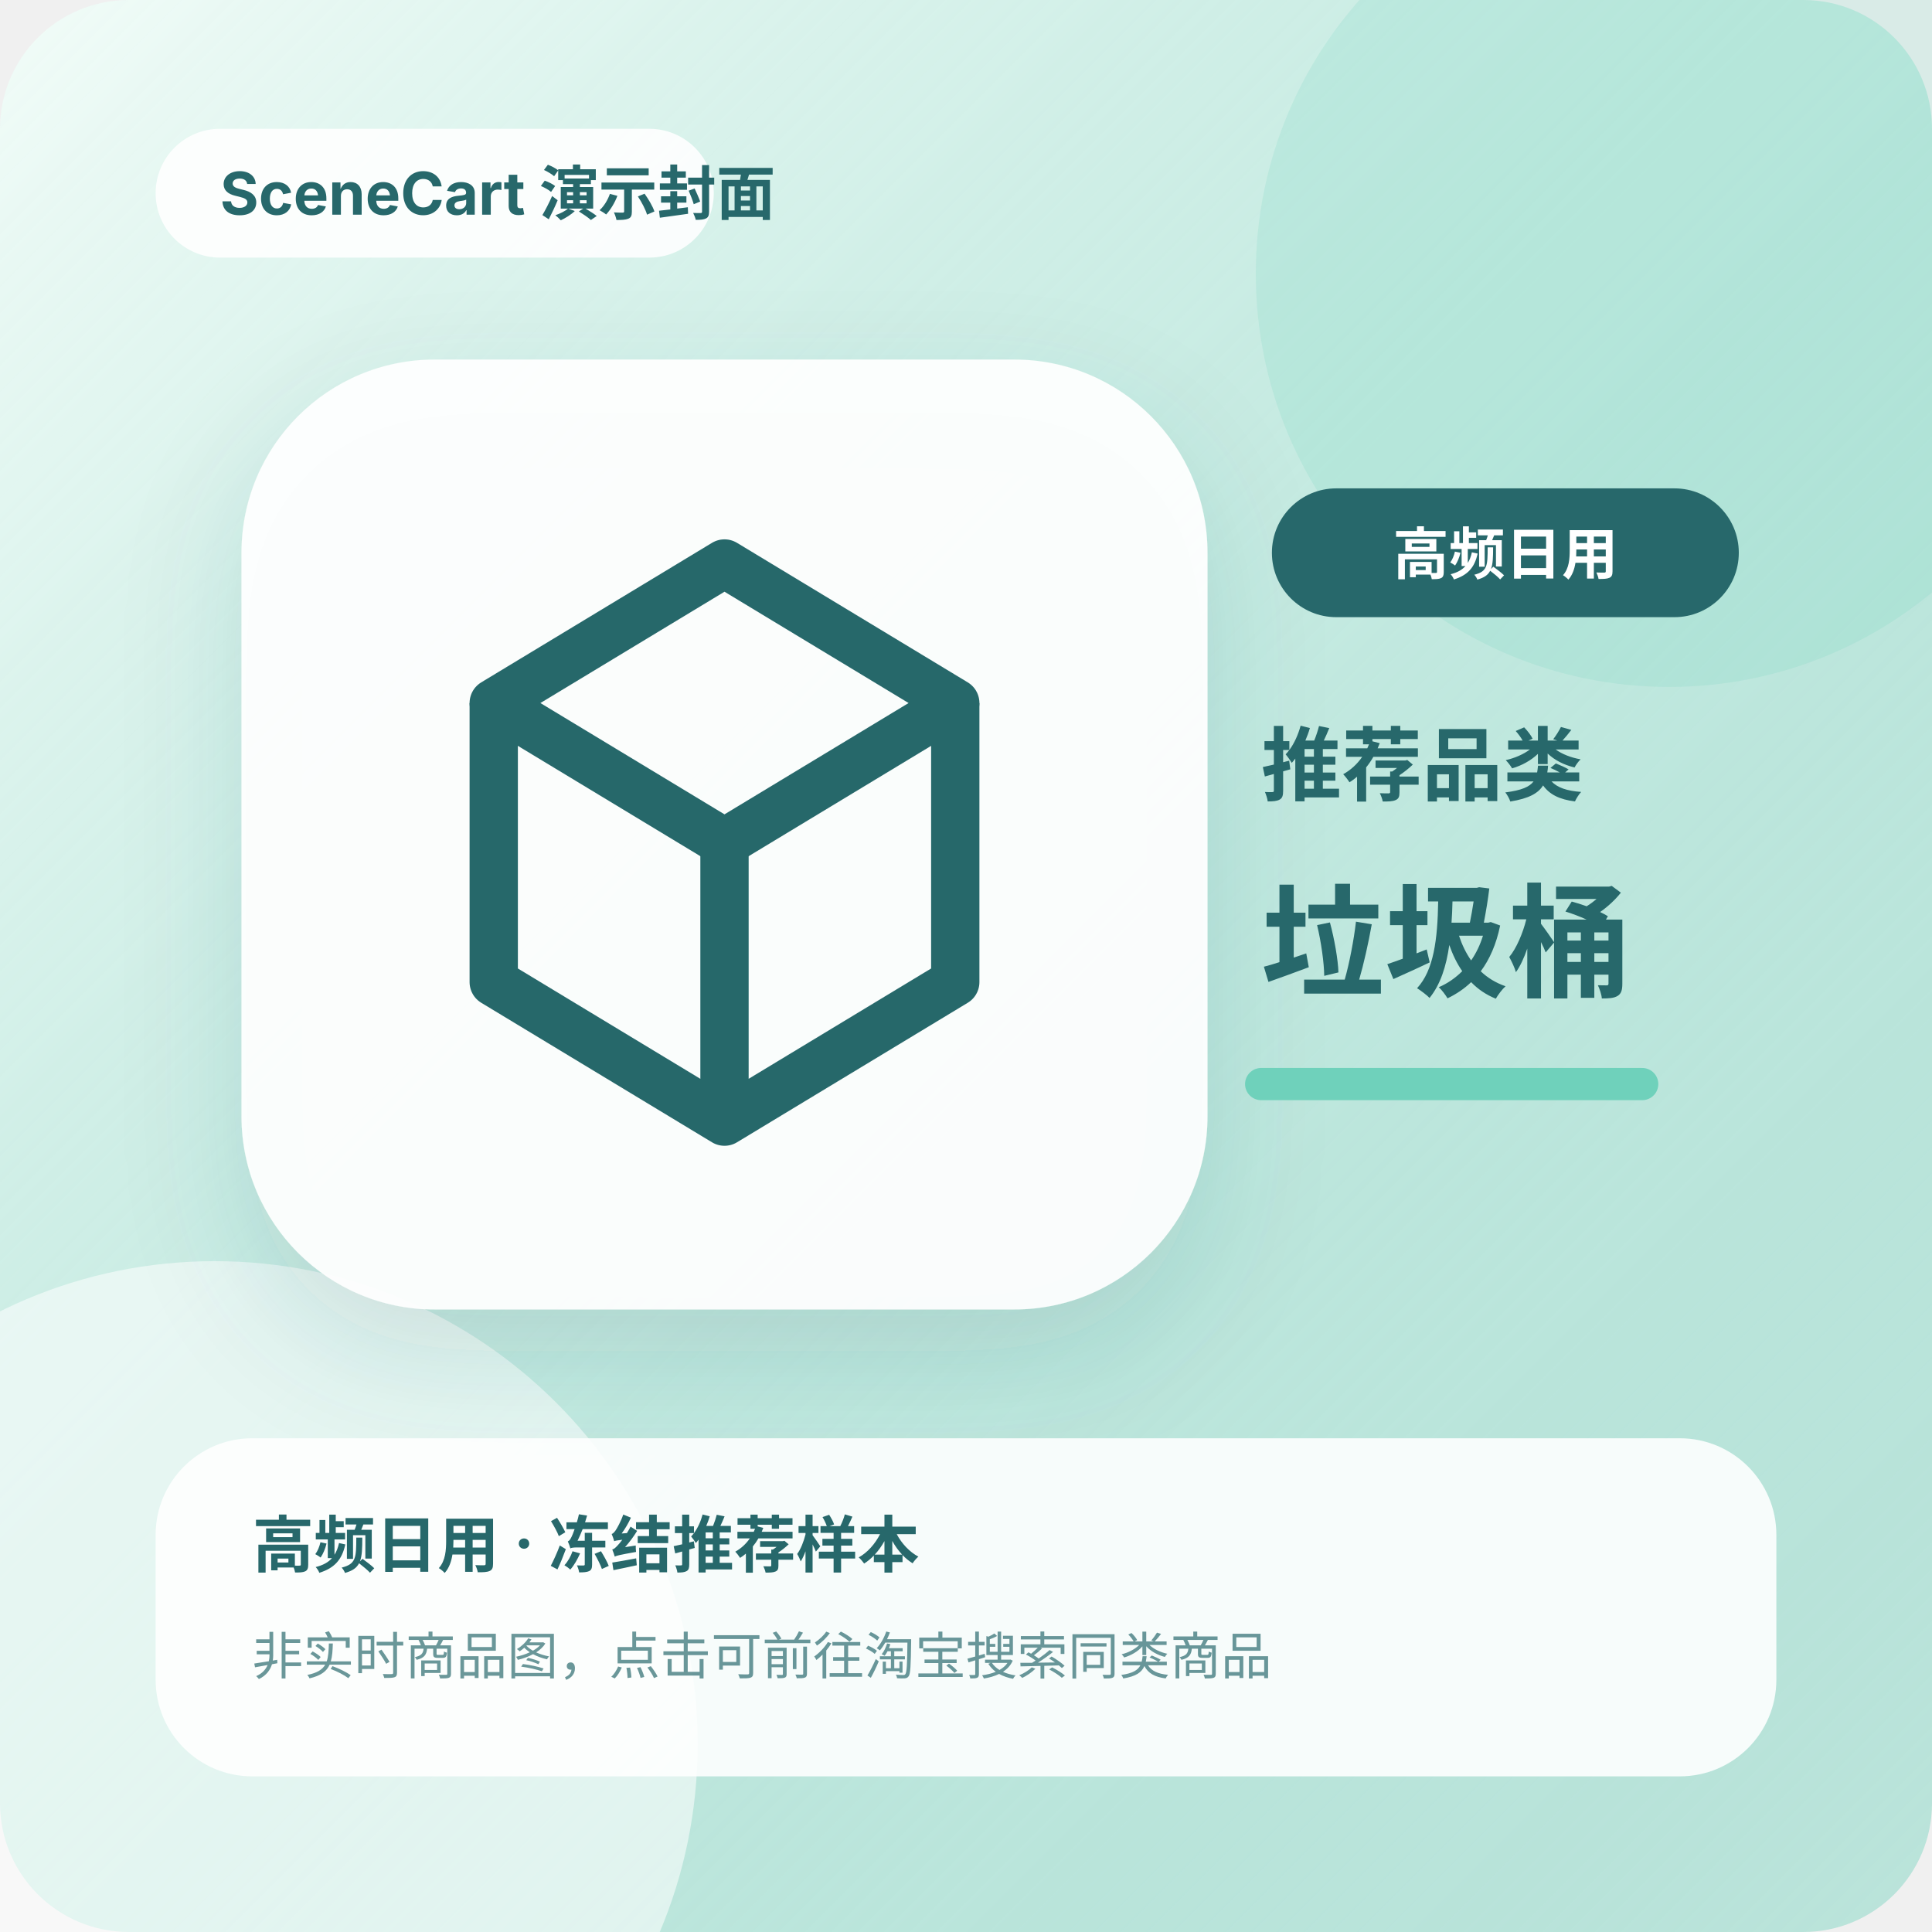
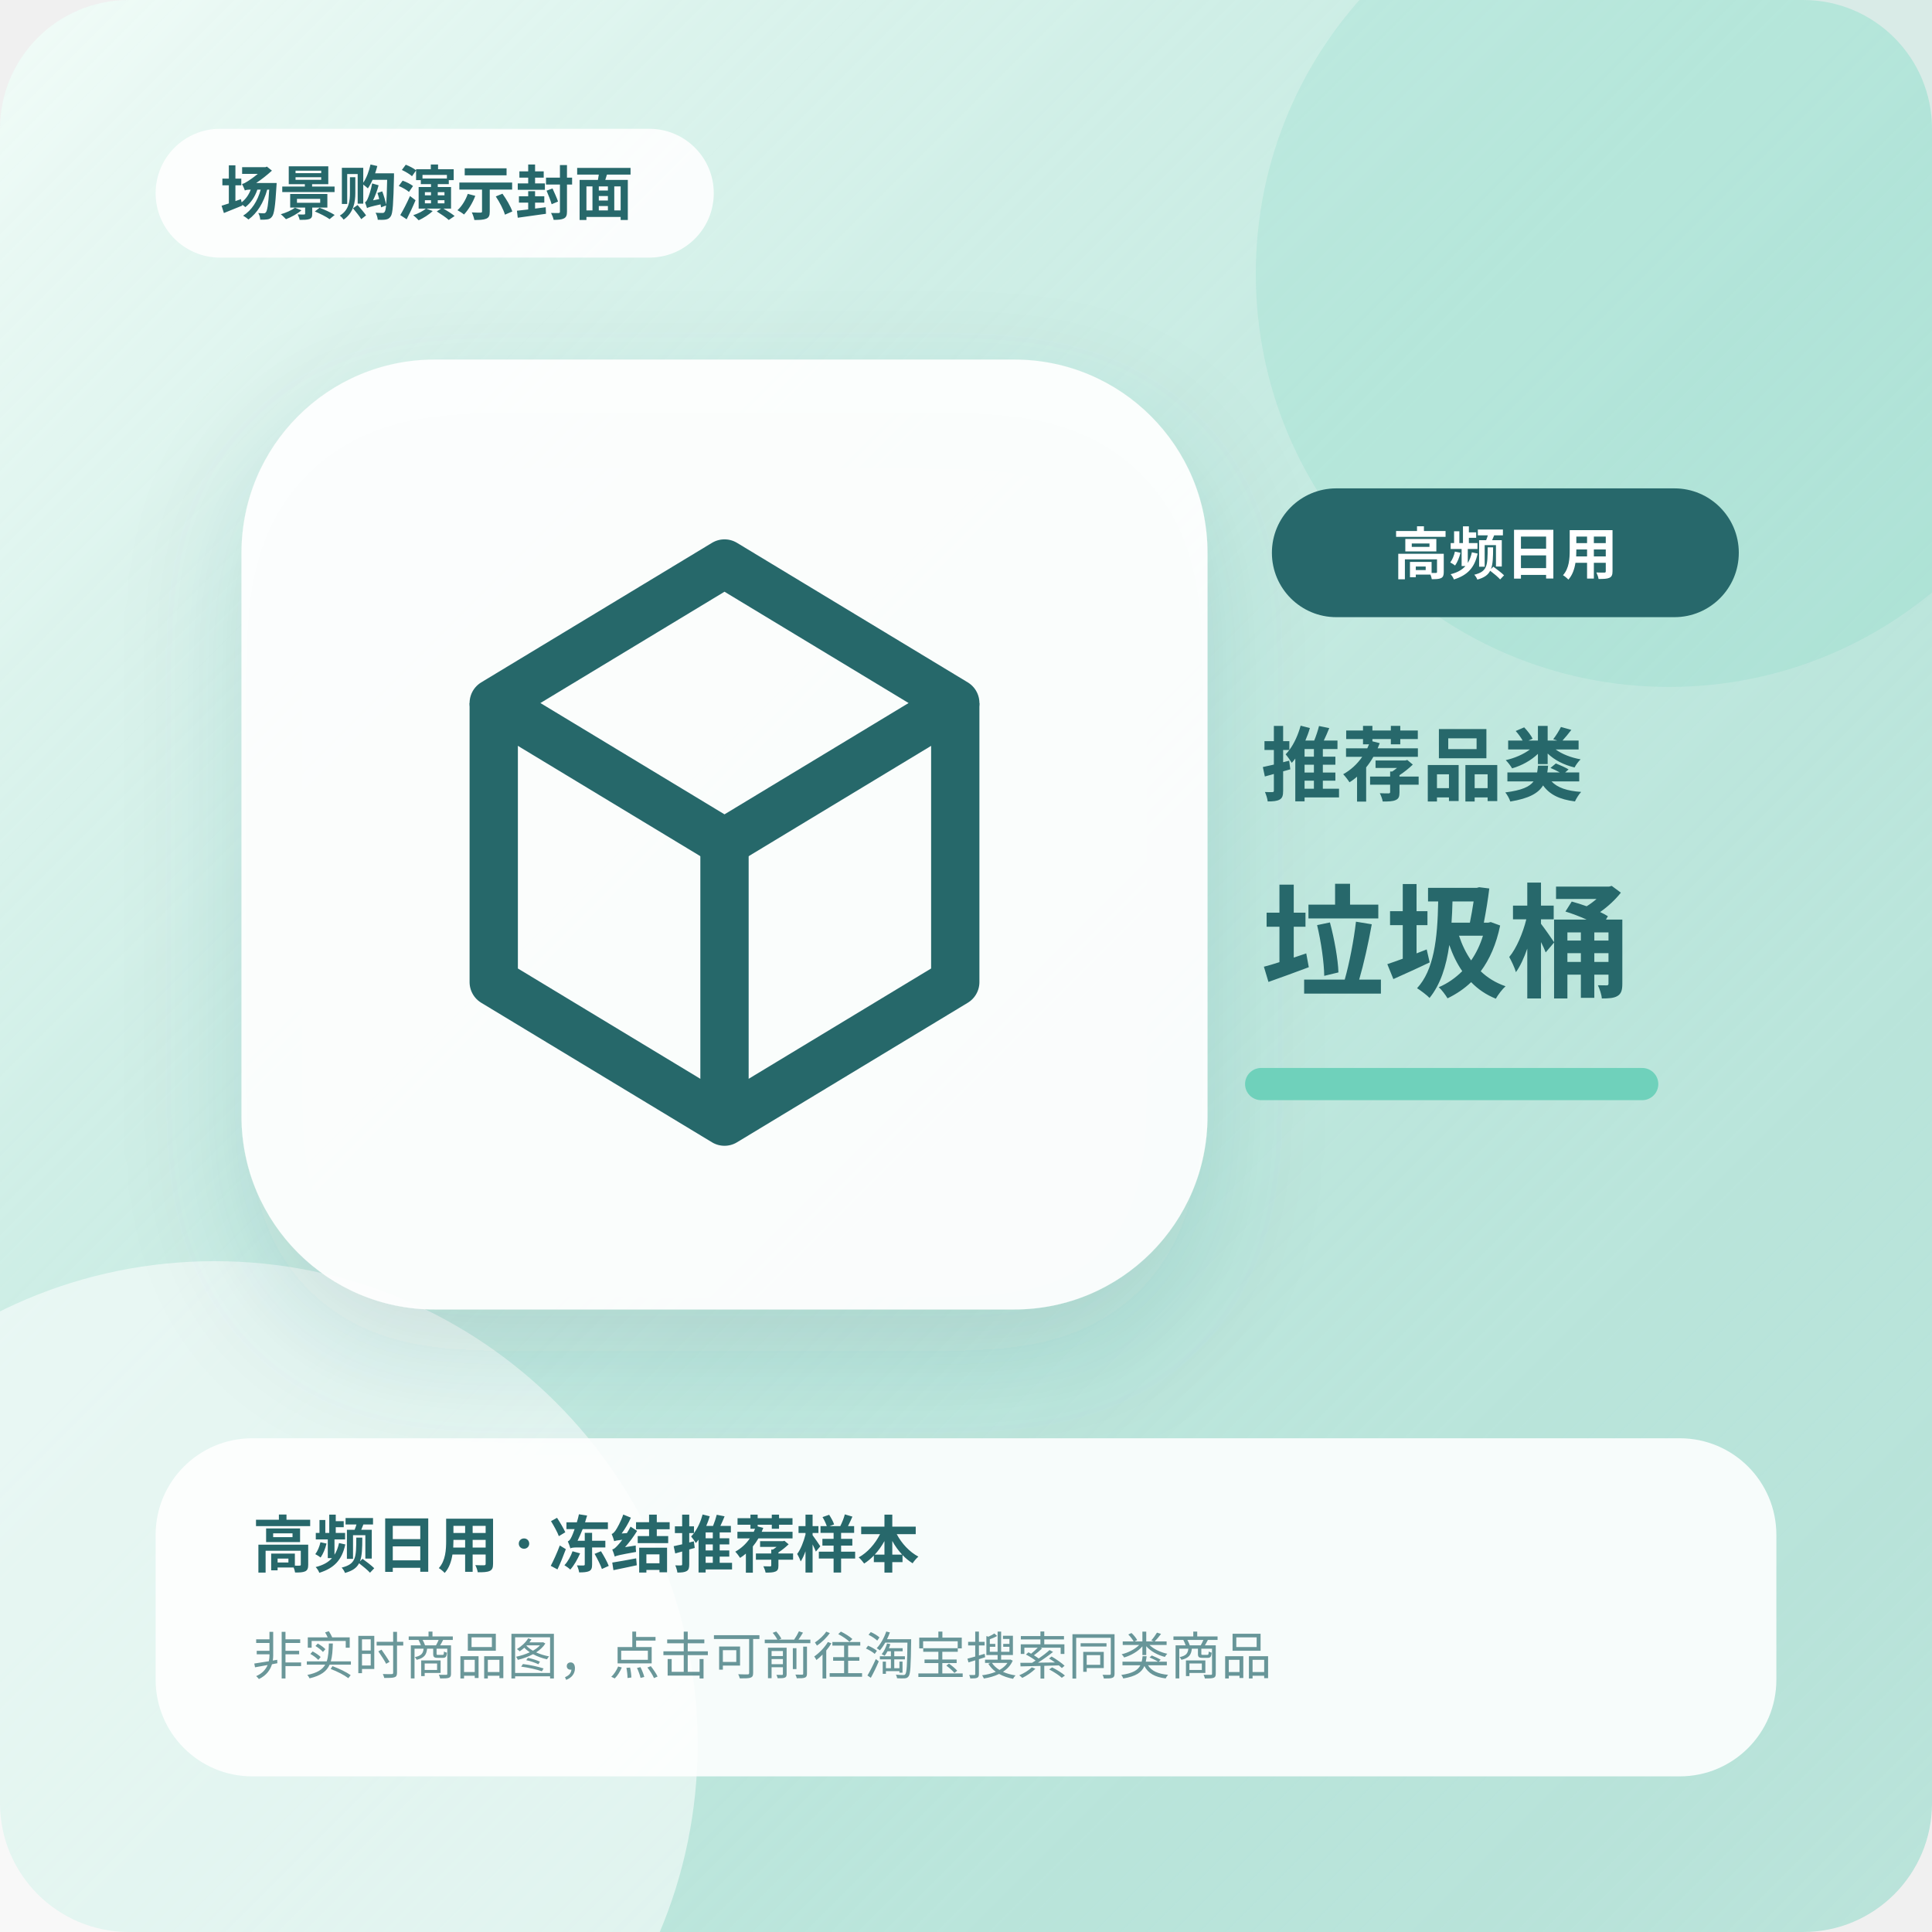
<svg xmlns="http://www.w3.org/2000/svg" width="720" height="720" viewBox="0 0 720 720">
  <defs>
    <linearGradient id="bg" x1="0" y1="0" x2="1" y2="1">
      <stop offset="0" stop-color="#F2FCF8" />
      <stop offset="1" stop-color="#6FD1BB" stop-opacity=".42" />
    </linearGradient>
    <filter id="shadow" x="-30%" y="-30%" width="160%" height="160%">
      <feDropShadow dx="0" dy="18" stdDeviation="22" flood-color="#27686B" flood-opacity=".16" />
    </filter>
  </defs>
  <rect width="720" height="720" rx="48" fill="url(#bg)" />
  <circle cx="622" cy="102" r="154" fill="#6FD1BB" opacity=".18" />
  <circle cx="80" cy="650" r="180" fill="#FFFFFF" opacity=".55" />
  <rect x="58" y="48" width="208" height="48" rx="24" fill="#FFFFFF" opacity=".88" />
-   <text x="82" y="80" fill="#27686B" font-size="22" font-weight="700" font-family="-apple-system,BlinkMacSystemFont,'PingFang SC','Microsoft YaHei',sans-serif">SceneCart 演示封面</text>
+   <text x="82" y="80" fill="#27686B" font-size="22" font-weight="700" font-family="-apple-system,BlinkMacSystemFont,'PingFang SC','Microsoft YaHei',sans-serif">场景购演示封面</text>
  <g filter="url(#shadow)">
    <rect x="90" y="134" width="360" height="354" rx="72" fill="#FFFFFF" opacity=".92" />
    <path d="m184 262 86-52 86 52-86 52-86-52Z" fill="none" stroke="#27686B" stroke-width="18" stroke-linejoin="round" />
    <path d="M184 262v104l86 52 86-52V262m-86 52v104" fill="none" stroke="#27686B" stroke-width="18" stroke-linejoin="round" />
  </g>
  <rect x="474" y="182" width="174" height="48" rx="24" fill="#27686B" />
  <text x="561" y="214" text-anchor="middle" fill="#FFFFFF" font-size="21" font-weight="700" font-family="-apple-system,BlinkMacSystemFont,'PingFang SC','Microsoft YaHei',sans-serif">高频日用</text>
  <text x="470" y="296" fill="#27686B" font-size="30" font-weight="650" font-family="-apple-system,BlinkMacSystemFont,'PingFang SC','Microsoft YaHei',sans-serif">推荐品类</text>
  <text x="470" y="368" fill="#27686B" font-size="46" font-weight="800" font-family="-apple-system,BlinkMacSystemFont,'PingFang SC','Microsoft YaHei',sans-serif">垃圾桶</text>
  <path d="M470 404h142" stroke="#6FD1BB" stroke-width="12" stroke-linecap="round" />
  <rect x="58" y="536" width="604" height="126" rx="36" fill="#FFFFFF" opacity=".88" />
  <text x="94" y="584" fill="#27686B" font-size="23" font-weight="700" font-family="-apple-system,BlinkMacSystemFont,'PingFang SC','Microsoft YaHei',sans-serif">高频日用 · 冻结推荐样本</text>
  <text x="94" y="624" fill="#27686B" fill-opacity=".68" font-size="19" font-family="-apple-system,BlinkMacSystemFont,'PingFang SC','Microsoft YaHei',sans-serif">非实时商品图，点击可前往淘宝搜索同类商品</text>
</svg>
